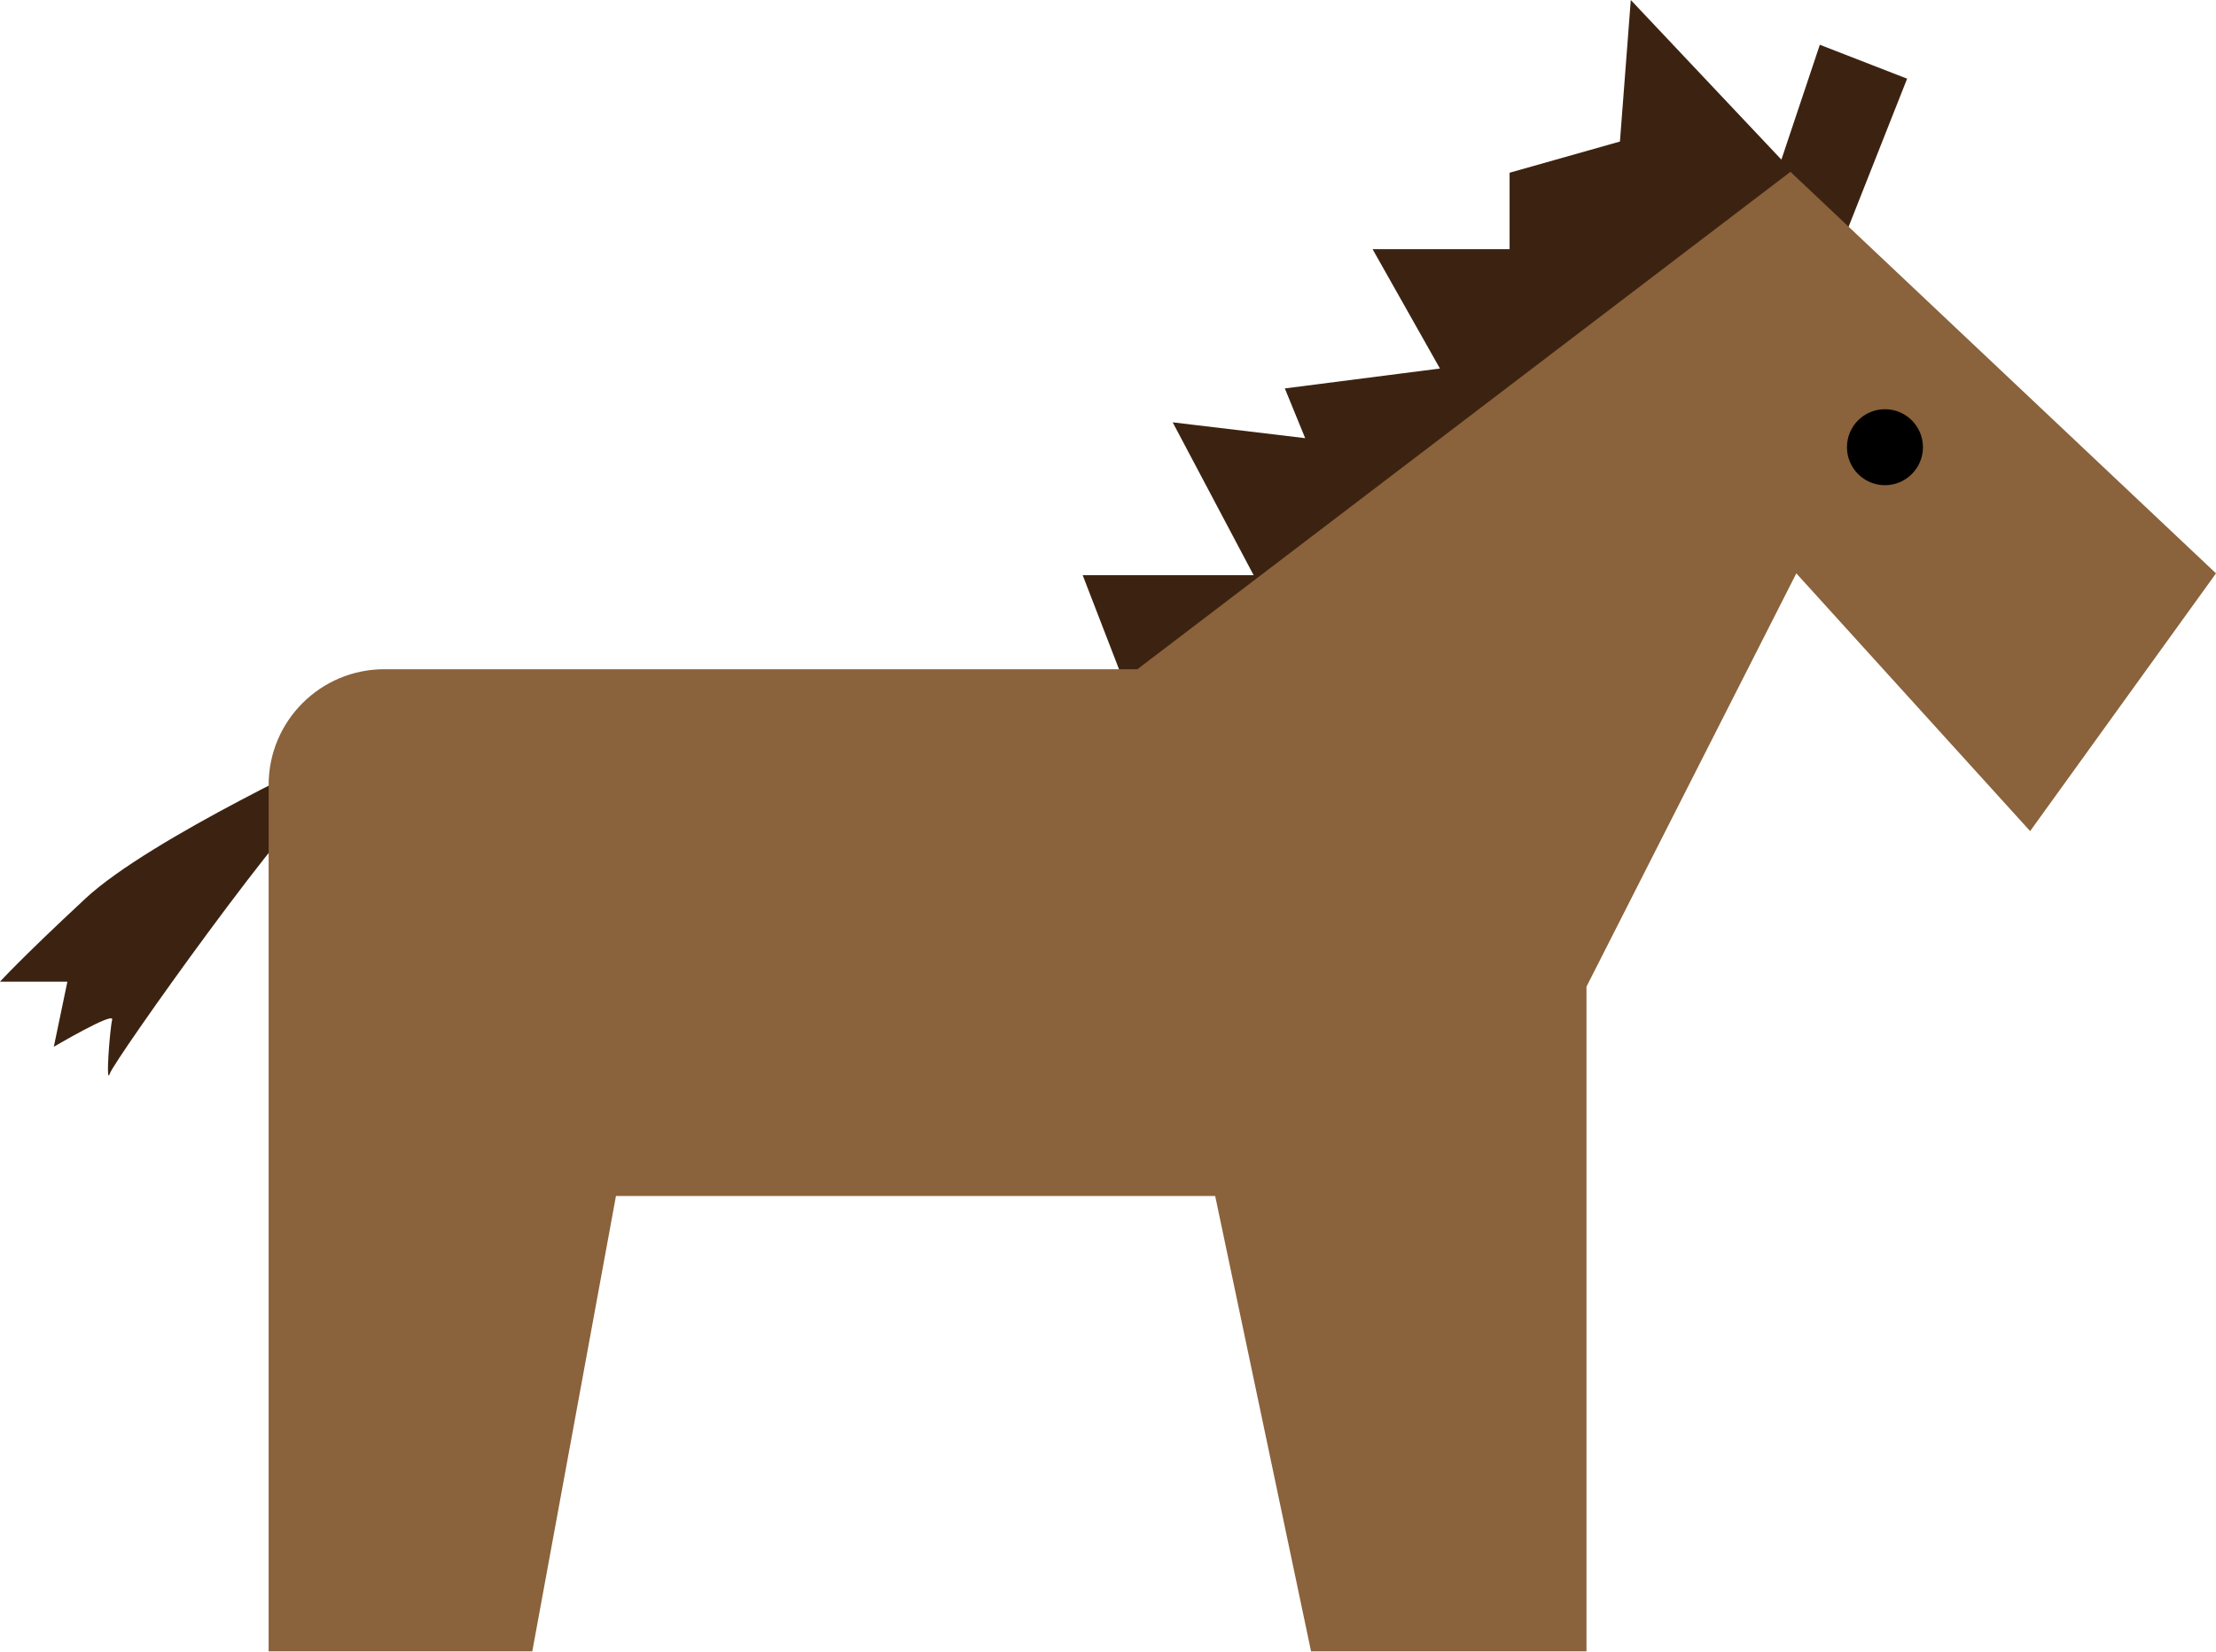
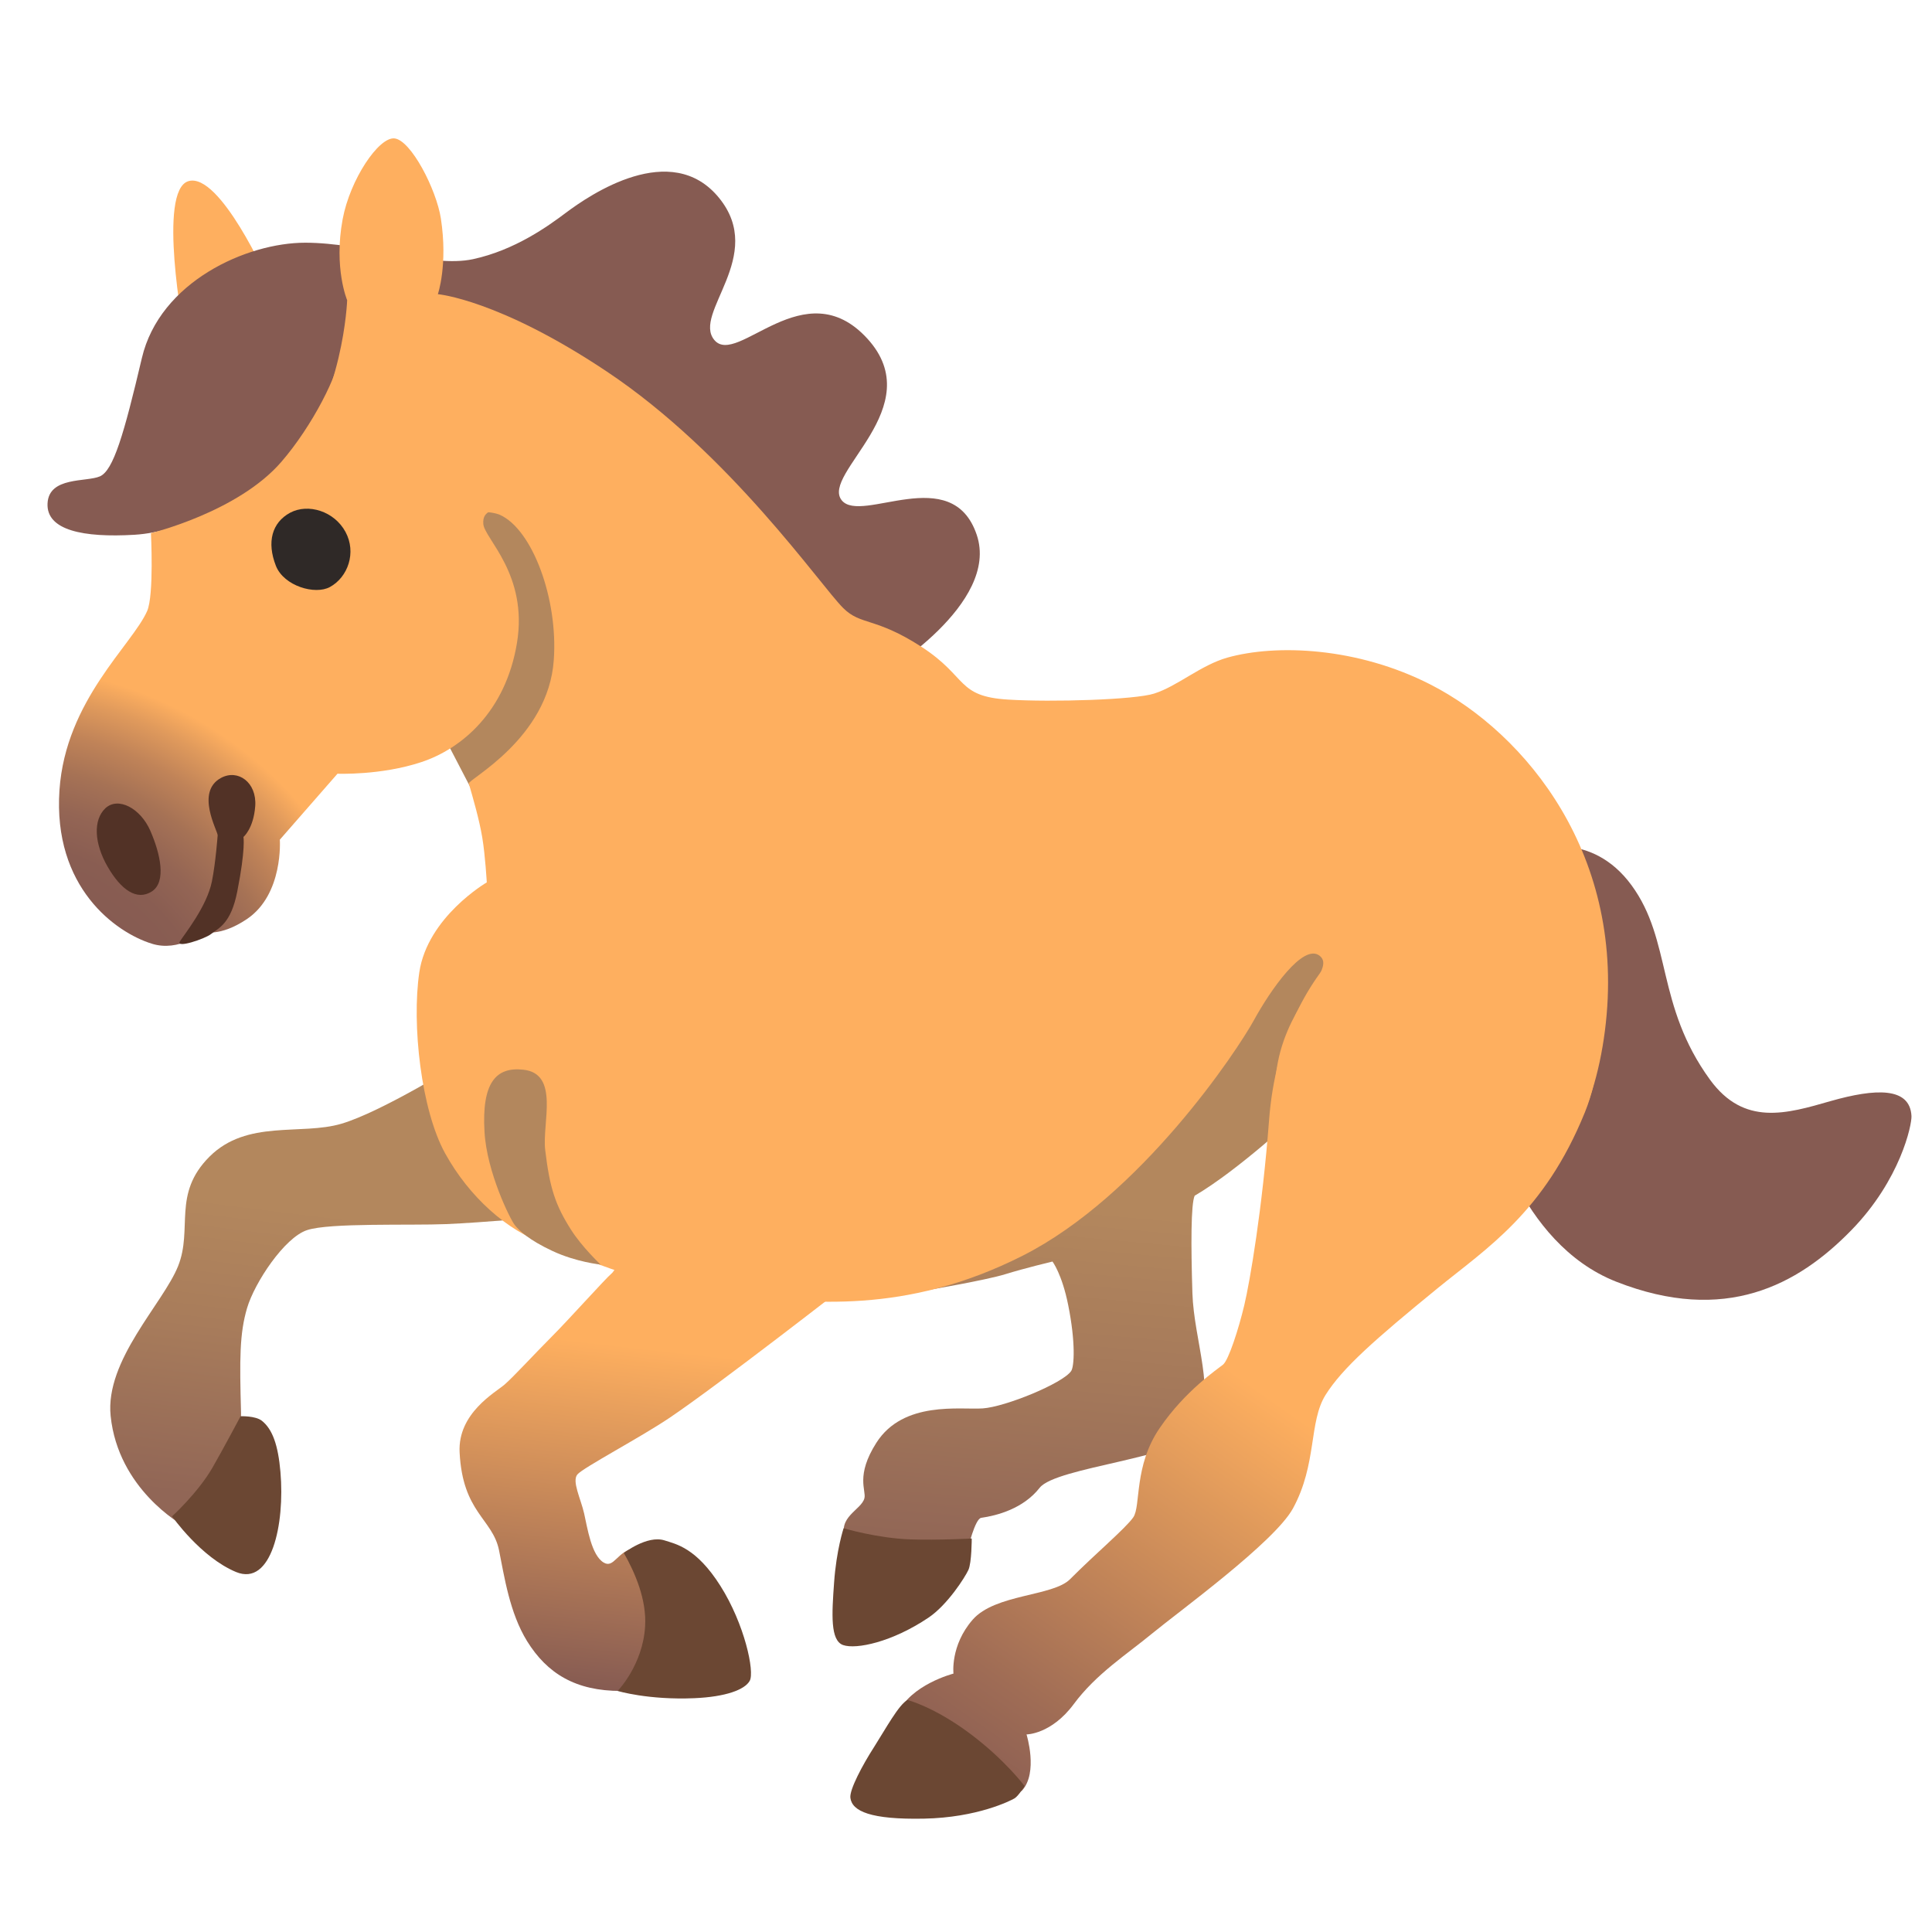
- <svg xmlns="http://www.w3.org/2000/svg" height="365.2" preserveAspectRatio="xMidYMid meet" version="1.0" viewBox="0.0 0.0 490.0 365.2" width="490.0" zoomAndPan="magnify">
-   <g id="change1_1">
-     <path d="M76.5,165.4c0,0-43.2,19.9-57.6,33.3S0,217.1,0,217.1h14.9l-3,14.4c0,0,13.4-7.9,12.9-6 c-0.5,2-1.5,14.9-0.5,11.9c1-3,41.2-59.6,48.2-63.1C79.5,170.9,76.5,165.4,76.5,165.4z" fill="#3C2311" />
-   </g>
-   <g id="change1_2">
-     <path d="M406.8 55.1L421.7 17.4 402.4 9.9 393.9 35.3 360.6 0 358.2 31.3 333.8 38.2 333.8 55.1 303.5 55.1 318.4 81.5 284.1 85.9 288.6 96.9 259.3 93.4 277.2 127.2 239.4 127.2 248.4 150.5 362.6 93.9z" fill="#3C2311" />
-   </g>
-   <g id="change2_1">
-     <path d="M59.4,365.2h58.3l18.5-100.7h132.5l21.2,100.7h60.9v-147l46.4-91.4l51.7,57l41.1-57l-94.1-88.8L251.5,148H85 c-14.1,0-25.6,11.4-25.6,25.6V365.2z" fill="#8A623B" />
-   </g>
-   <g id="change3_1">
-     <circle cx="416.8" cy="98.9" fill="inherit" r="8.4" />
-   </g>
+ <svg xmlns="http://www.w3.org/2000/svg" width="800px" height="800px" viewBox="0 0 128 128" aria-hidden="true" role="img" class="iconify iconify--noto" preserveAspectRatio="xMidYMid meet">
+   <path d="M17.75 18.55S14.57 11.4 12.49 12s-.3 10.03-.3 10.03l5.56-3.48z" fill="#feaf5f" />
+   <path d="M101.65 56.28s3.77-1.29 6.45 2.38s1.6 7.93 5.19 12.87c2.26 3.1 5.07 2.26 7.99 1.42c2.99-.85 5.26-.94 5.36.99c.03.58-.73 4.22-3.97 7.55c-3.57 3.67-8.39 6.25-15.58 3.43c-6.58-2.58-8.42-11.17-8.42-11.17l2.98-17.47z" fill="#865b52" />
+   <path d="M58.46 44.66s7.8-4.65 6.25-9.23c-1.64-4.85-7.64-.69-8.94-2.28c-1.43-1.76 5.86-6.16 1.69-10.72s-8.61 1.9-10.13.1c-1.49-1.77 3.47-5.56.3-9.43s-8.54-.2-10.13.99c-1.17.88-3.38 2.48-6.16 3.08c-2.78.6-7.25-1.09-11.12-1.09s-9.63 2.58-10.82 7.64s-1.89 7.45-2.78 7.84s-3.38 0-3.47 1.79s2.38 2.28 5.76 2.08s8.14-2.58 10.13-5.06s3.67-6.25 3.67-6.25l35.75 20.54z" fill="#865b52" />
+   <linearGradient id="IconifyId17ecdb2904d178eab9182" gradientUnits="userSpaceOnUse" x1="23.86" y1="70.782" x2="19.916" y2="102.334">
+     <stop offset=".306" stop-color="#b3875d" />
+     <stop offset=".567" stop-color="#a87c5b" />
+     <stop offset=".926" stop-color="#916656" />
+   </linearGradient>
+   <path d="M30.56 70.38s-5.26 3.28-7.94 4.07c-2.68.79-6.25-.3-8.74 2.18c-2.48 2.48-1.09 4.77-2.08 7.25c-.99 2.48-4.85 6.23-4.47 9.93c.5 4.86 4.72 7.2 4.72 7.2s4.02-3.82 3.92-7.4s-.1-5.26.4-6.95s2.48-4.67 3.97-5.16c1.49-.5 6.85-.3 9.23-.4s6.85-.5 6.85-.5l-5.86-10.22z" fill="url(#IconifyId17ecdb2904d178eab9182)" />
+   <linearGradient id="IconifyId17ecdb2904d178eab9183" gradientUnits="userSpaceOnUse" x1="76.399" y1="58.587" x2="72.263" y2="104.09">
+     <stop offset=".476" stop-color="#b3875d" />
+     <stop offset=".735" stop-color="#a4785a" />
+     <stop offset=".985" stop-color="#916656" />
+   </linearGradient>
+   <path d="M87.05 59.56L62.63 80.8l-1.27 4.69s3.95-.67 5.24-1.07s3.13-.84 3.13-.84s.63.83 1.04 2.88c.5 2.48.4 4.07.2 4.37c-.55.82-4.37 2.38-5.86 2.48s-5.26-.53-7.05 2.28c-1.39 2.18-.66 3.15-.79 3.67c-.2.79-1.84 1.24-1.24 2.73s8.09.65 8.09.65s.47-2.02.89-2.08c1.04-.15 2.78-.6 3.87-1.99s9.53-1.99 10.42-3.77c1.29-2.58-.2-5.96-.3-9.13s-.1-5.91.15-6.45c2.88-1.69 6.7-5.26 6.7-5.26l6.85-12.01l-5.65-2.39z" fill="url(#IconifyId17ecdb2904d178eab9183)" />
+   <path fill="#b3875d" d="M28.97 47.94l2.76 5.31l13.43-10.67l-12.32-10.62l-5.36 9.03z" />
+   <path d="M31.06 51.91c.3 1.04.69 2.38.89 3.57c.2 1.19.3 2.98.3 2.98s-3.92 2.28-4.47 5.96c-.51 3.45.12 9.11 1.71 11.99c1.59 2.88 4.1 5.14 6.7 6.03c2.82.97 6.24 2.85 12.81 3.43c4.57.4 10.92 1.29 18.76-2.68c7.84-3.97 14.22-13.6 15.31-15.59s3.28-5.16 4.37-4.27c1.09.89-1.99 2.98-2.78 7.05c-.79 4.07.26 8.97 6.06 10.72c6.16 1.86 14.12-1.19 15.61-12.81s-5.29-19.73-11.54-22.93c-4.86-2.49-10.24-2.7-13.48-1.79c-1.76.5-3.3 1.89-4.84 2.38c-1.26.41-6.75.58-9.68.4c-3.43-.21-2.66-1.5-5.73-3.49c-3.08-1.99-4.02-1.41-5.19-2.57c-1.51-1.49-7.48-10.22-15.69-15.69c-7.15-4.77-11.17-5.11-11.17-5.11s.67-1.94.2-5.01c-.3-1.94-1.99-5.21-3.08-5.31c-1.04-.1-2.94 2.72-3.43 5.36c-.6 3.23.3 5.36.3 5.36s-.22 6.55-3.95 11.02s11.91 2.23 14.07 3.2c2.16.97 3.86 5.58 3.57 9.61c-.35 5.21-5.71 7.93-5.63 8.19z" fill="#feaf5f" />
+   <linearGradient id="IconifyId17ecdb2904d178eab9184" gradientUnits="userSpaceOnUse" x1="41.299" y1="112.112" x2="45.998" y2="70.491">
+     <stop offset="0" stop-color="#865b52" />
+     <stop offset=".545" stop-color="#feaf5f" />
+   </linearGradient>
+   <path d="M41.63 82.07s-.74 2.01-1.12 2.31c-.37.3-2.83 3.05-3.95 4.17s-2.53 2.66-3.13 3.18s-3.11 1.89-2.98 4.49c.2 4 2.18 4.39 2.61 6.48c.35 1.73.7 4.15 1.86 6.03c1.34 2.16 3.23 3.3 6.21 3.3s4.74-5.98 4.74-5.98s-2.61-3.72-3.8-3.5c-1.19.22-1.39 1.39-2.08.97c-.81-.49-1.07-2.28-1.29-3.25c-.22-.97-.82-2.13-.45-2.58c.37-.45 4.16-2.44 6.13-3.77c3.3-2.23 11.91-8.94 11.91-8.94s5.97-15.45-5.88-13.55c-10.19 1.63-8.78 10.64-8.78 10.64z" fill="url(#IconifyId17ecdb2904d178eab9184)" />
+   <linearGradient id="IconifyId17ecdb2904d178eab9185" gradientUnits="userSpaceOnUse" x1="62.057" y1="118.415" x2="96.687" y2="68.959">
+     <stop offset="0" stop-color="#865b52" />
+     <stop offset=".136" stop-color="#9f6c55" />
+     <stop offset=".421" stop-color="#dd985b" />
+     <stop offset=".56" stop-color="#feaf5f" />
+   </linearGradient>
+   <path d="M95.89 59.36c-2.92-.49-10.97 3.8-11.81 14.84c-.45 5.91-1.27 10.7-1.64 12.26c-.37 1.56-1.04 3.65-1.41 3.95c-.37.3-2.5 1.72-4.19 4.19c-1.74 2.53-1.24 5.19-1.76 5.93s-2.51 2.41-4.19 4.1c-1.14 1.14-4.96.97-6.45 2.68c-1.49 1.71-1.27 3.57-1.27 3.57s-2.88.74-3.7 2.68c-.82 1.94 1.09 4.39 2.73 4.62s5.17.81 5.51.45c1.09-1.19.3-3.72.3-3.72s1.64 0 3.13-2.01s3.5-3.28 5.21-4.69s8.09-6.04 9.31-8.27c1.61-2.95 1.04-5.73 2.16-7.52c1.12-1.79 3.3-3.7 7.4-7.05c3.28-2.68 7.09-5.04 9.78-11.67c3.84-9.53-7.32-14.04-9.11-14.34z" fill="url(#IconifyId17ecdb2904d178eab9185)" />
+   <radialGradient id="IconifyId17ecdb2904d178eab9186" cx="-.117" cy="70.576" r="51.661" gradientUnits="userSpaceOnUse">
+     <stop offset=".226" stop-color="#865b52" />
+     <stop offset=".285" stop-color="#895d52" />
+     <stop offset=".336" stop-color="#946554" />
+     <stop offset=".385" stop-color="#a67255" />
+     <stop offset=".432" stop-color="#c08358" />
+     <stop offset=".477" stop-color="#e09a5c" />
+     <stop offset=".512" stop-color="#feaf5f" />
+   </radialGradient>
+   <path d="M33.96 33.37c-1.19.45-2.01.37-1.94 1.34c.07.97 2.98 3.35 2.23 7.89s-3.65 7-6.33 7.89s-5.56.77-5.56.77l-3.82 4.37s.25 3.62-2.18 5.26c-1.8 1.21-2.88.84-2.88.84s-1.6 1.37-3.43.79c-2.38-.74-6.55-3.72-6.11-10.18c.41-5.94 4.82-9.61 5.81-11.86c.46-1.06.25-5.16.25-5.16s5.76-1.39 8.64-4.72c2.05-2.37 3.82-5.86 3.92-7.3c.1-1.44 16.93 5.06 16.93 5.06l-5.53 5.01z" fill="url(#IconifyId17ecdb2904d178eab9186)" />
+   <path d="M22.89 35.24c.74 1.37.16 3-1.03 3.65c-.98.54-3.05-.06-3.58-1.4c-.62-1.58-.26-2.87.94-3.52c1.2-.64 2.93-.1 3.67 1.27z" fill="#2f2927" />
+   <path d="M6.98 53.55c-.82.78-.74 2.33.15 3.87s1.94 2.28 2.93 1.64s.55-2.53-.1-4.02s-2.13-2.28-2.98-1.49z" fill="#523226" />
+   <path d="M14.42 55.34c0-.3-1.49-2.87.22-3.8c1.13-.61 2.38.3 2.27 1.86c-.11 1.5-.78 2.05-.78 2.05s.15.78-.41 3.61c-.42 2.15-1.23 2.42-1.75 2.83c-.39.31-2.35.97-2.05.48c.3-.48 1.79-2.31 2.12-3.98c.25-1.24.38-3.05.38-3.05z" fill="#523226" />
+   <path d="M15.94 93.83s-1.17 2.2-1.86 3.4c-.97 1.68-2.68 3.23-2.68 3.23s1.9 2.72 4.24 3.69c2.35.97 3.24-3.16 2.94-6.63c-.15-1.75-.52-2.83-1.23-3.39c-.43-.34-1.41-.3-1.41-.3z" fill="#6b4733" />
+   <path d="M41.33 102.89c.74 1.29 1.52 3.1 1.41 4.86c-.15 2.57-1.82 4.28-1.82 4.28s2.02.61 5.08.48c2.08-.09 3.34-.56 3.67-1.15c.34-.6-.34-3.76-1.94-6.29s-2.94-2.77-3.72-3.02c-1.14-.35-2.68.84-2.68.84z" fill="#6b4733" />
+   <path d="M60.36 101.99c-2.23-.07-4.47-.74-4.47-.74s-.48 1.45-.63 3.61c-.15 2.08-.26 3.83.6 4.13c.86.3 3.24-.19 5.66-1.82c1.26-.85 2.42-2.68 2.64-3.16c.22-.48.22-2.08.22-2.08s-2.23.12-4.02.06z" fill="#6b4733" />
+   <path d="M60.13 112.63c-.56.26-1.49 1.97-2.23 3.13c-.74 1.15-1.63 2.81-1.56 3.35c.11.89 1.34 1.45 4.88 1.38c3.54-.07 5.73-1.19 5.99-1.34c.26-.15.67-.82.67-.82s-1.3-1.75-3.65-3.5c-2.35-1.75-4.1-2.2-4.1-2.2z" fill="#6b4733" />
+   <path d="M39.79 83.78s-1.24-1.17-1.96-2.31c-1.04-1.64-1.41-2.76-1.71-5.29c-.21-1.76.97-5.05-1.45-5.31c-1.82-.2-2.76.87-2.57 4.12c.15 2.67 1.71 5.81 2.01 6.18c.3.37.91.97 2.49 1.71s3.19.9 3.19.9z" fill="#b3875d" />
</svg>
